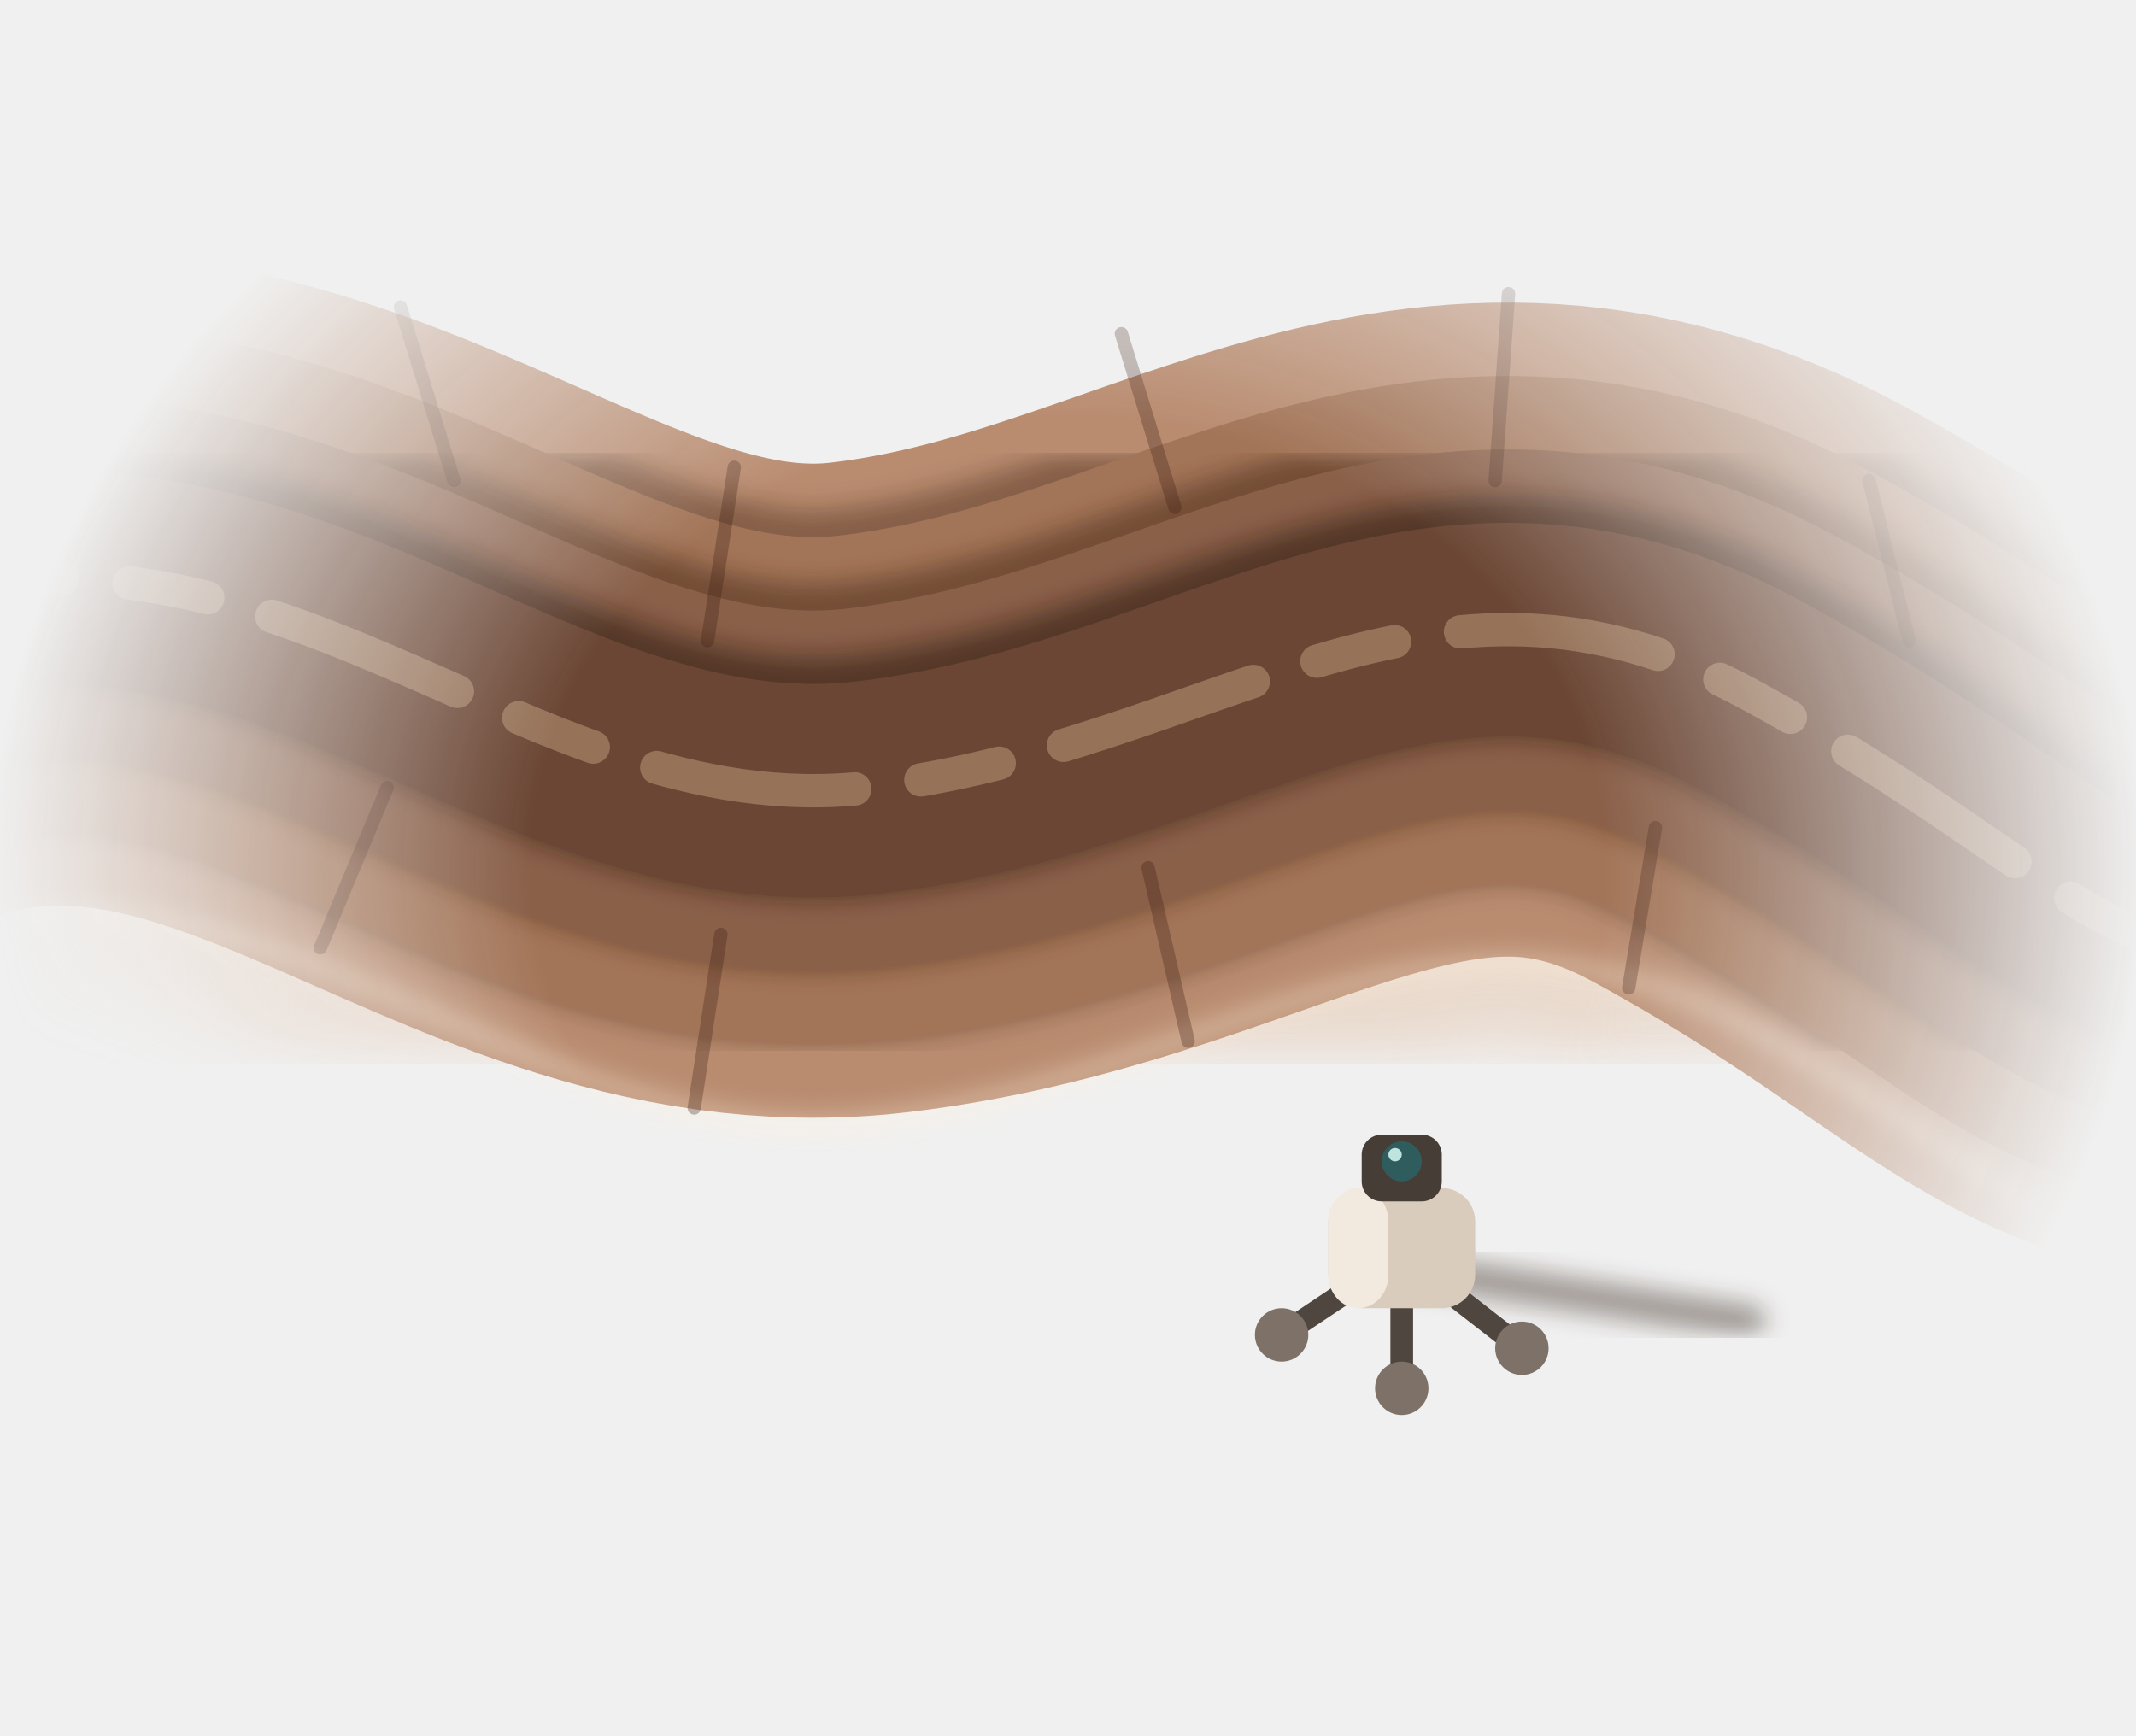
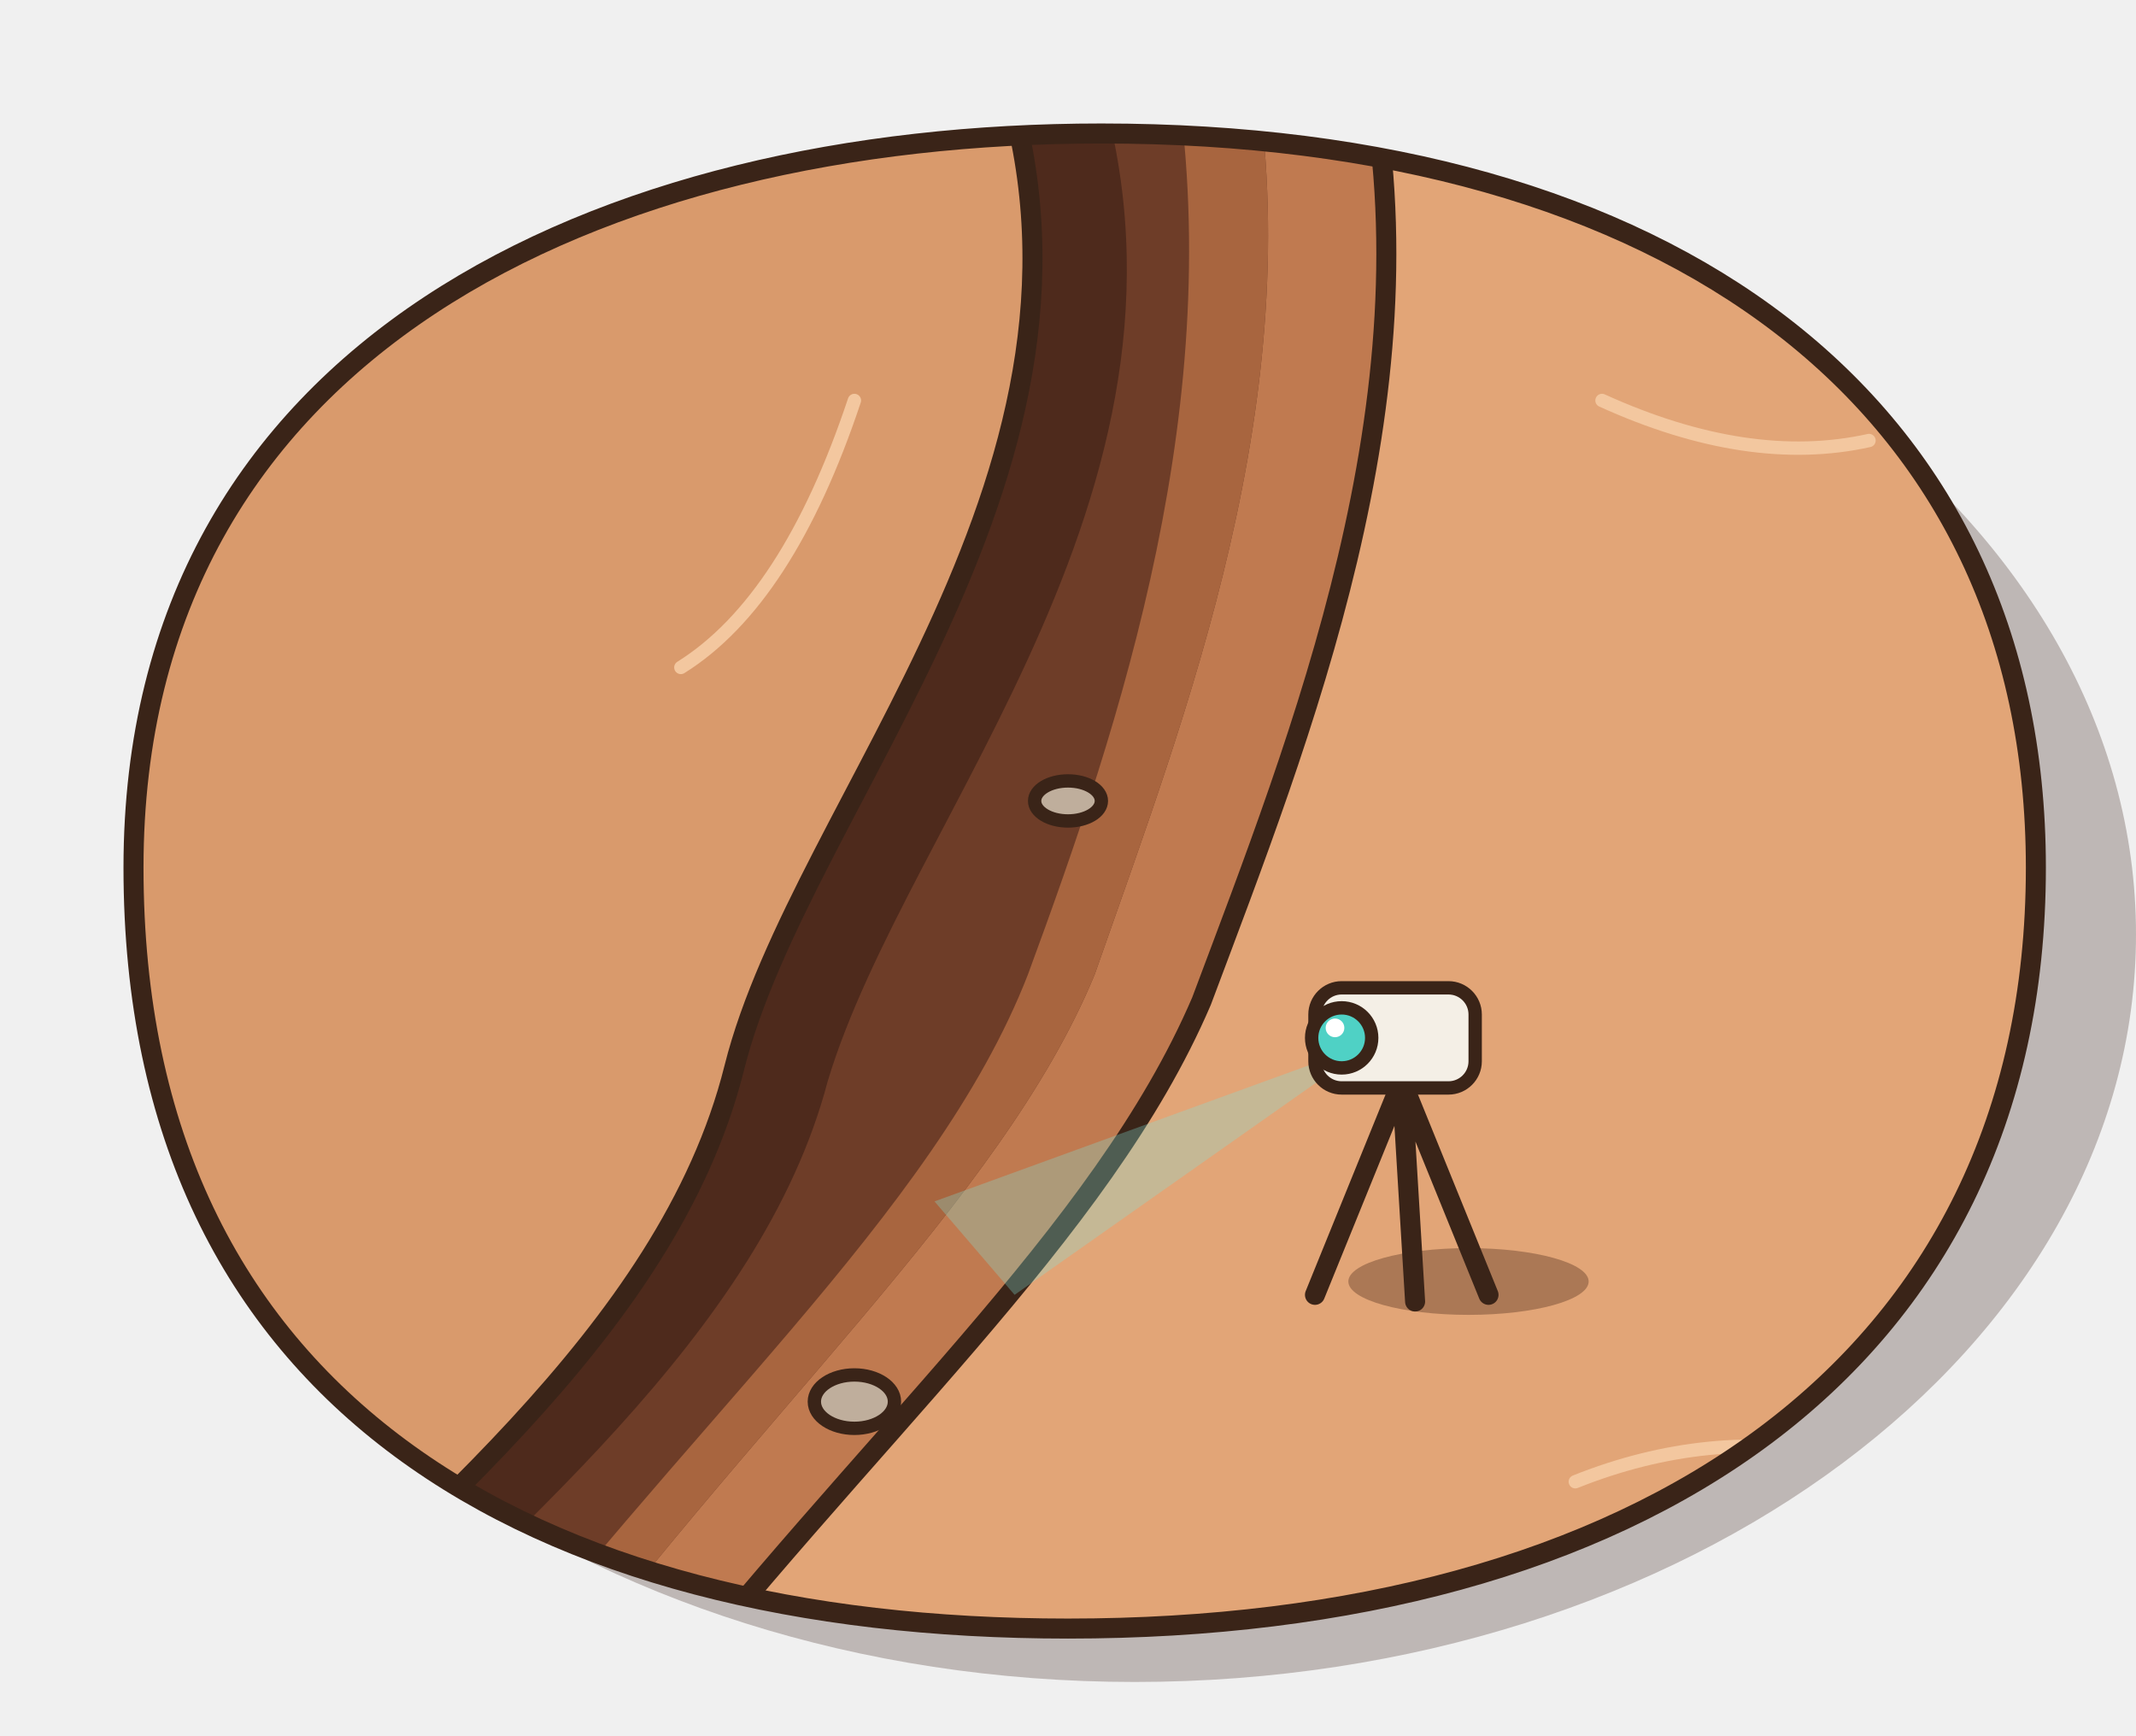
- <svg xmlns="http://www.w3.org/2000/svg" width="320" height="260" viewBox="0 0 320 260">
+ <svg xmlns="http://www.w3.org/2000/svg" width="640" height="520" viewBox="0 0 320 260">
+   <defs />
  <defs>
-     <filter id="blur" x="-30%" y="-30%" width="160%" height="160%">
-       <feGaussianBlur stdDeviation="5" />
-     </filter>
-     <filter id="haze" x="-30%" y="-30%" width="160%" height="160%">
-       <feGaussianBlur stdDeviation="1.8" />
-     </filter>
-     <radialGradient id="fade">
-       <stop offset="0.5" stop-color="#fff" />
-       <stop offset="1" stop-color="#fff" stop-opacity="0" />
-     </radialGradient>
-     <mask id="soft">
-       <ellipse cx="160" cy="130" rx="164" ry="134" fill="url(#fade)" />
-     </mask>
-     <path id="valley" d="M-20 92 C40 70 78 124 130 118 S 214 78 262 104 S 318 150 348 140" />
+     <clipPath id="blob">
+       <path d="M20 130 C20 52 90 20 165 20 C250 20 305 60 305 130 C305 205 245 244 160 244 C80 244 20 210 20 130 Z" />
+     </clipPath>
  </defs>
-   <g mask="url(#soft)" fill="none" stroke-linecap="round">
-     <use href="#valley" stroke="#e0b898" stroke-width="124" opacity="0.4" filter="url(#blur)" />
-     <use href="#valley" stroke="#b98c70" stroke-width="98" />
-     <use href="#valley" stroke="#3a1c10" stroke-width="80" opacity="0.4" filter="url(#haze)" transform="translate(0 -2)" />
-     <use href="#valley" stroke="#a37558" stroke-width="76" />
-     <use href="#valley" stroke="#3a1c10" stroke-width="58" opacity="0.45" filter="url(#haze)" transform="translate(0 -2)" />
-     <use href="#valley" stroke="#8a6049" stroke-width="54" />
-     <use href="#valley" stroke="#2a140b" stroke-width="36" opacity="0.55" filter="url(#haze)" transform="translate(0 -2)" />
-     <use href="#valley" stroke="#6b4634" stroke-width="32" />
-     <use href="#valley" stroke="#a88468" stroke-width="5" stroke-dasharray="30 10 12 10" opacity="0.7" />
-     <use href="#valley" stroke="#fff0dc" stroke-width="2.5" opacity="0.45" transform="translate(0 50)" filter="url(#haze)" />
-     <g stroke="#3a1c10" stroke-width="2" opacity="0.3">
-       <path d="M60 46 l8 26" />
-       <path d="M110 70 l-4 26" />
-       <path d="M168 50 l8 26" />
-       <path d="M226 44 l-2 28" />
-       <path d="M280 72 l6 24" />
-       <path d="M48 142 l10 -24" />
-       <path d="M104 166 l4 -26" />
-       <path d="M178 156 l-6 -26" />
-       <path d="M244 148 l4 -24" />
-     </g>
+   <ellipse cx="170" cy="140" rx="150" ry="112" fill="rgba(40,15,5,0.25)" />
+   <g clip-path="url(#blob)">
+     <rect x="0" y="0" width="320" height="260" fill="#e2a577" />
+     <path d="M0 0 H150 C170 70 120 120 110 160 C100 200 60 230 30 260 H0 Z" fill="#d99a6c" />
+     <path d="M150 10 C170 70 120 120 110 160 C100 200 60 230 30 260 L95 260 C130 215 165 185 180 150 C195 110 215 60 205 10 Z" fill="#6e3d28" />
+     <path d="M205 10 C215 60 195 110 180 150 C165 185 130 215 95 260 L78 260 C113 212 150 180 164 146 C178 106 196 60 188 10 Z" fill="#c07a50" />
+     <path d="M188 10 C196 60 178 106 164 146 C150 180 113 212 78 260 L68 260 C102 214 140 182 154 146 C168 108 184 60 176 10 Z" fill="#a8653f" />
+     <path d="M150 10 C170 70 120 120 110 160 C100 200 60 230 30 260 L46 260 C76 230 114 200 124 162 C136 122 184 72 164 10 Z" fill="#4e2a1c" />
+     <path d="M150 10 C170 70 120 120 110 160 C100 200 60 230 30 260" fill="none" stroke="#3a2418" stroke-width="3" stroke-linecap="round" stroke-linejoin="round" />
+     <path d="M205 10 C215 60 195 110 180 150 C165 185 130 215 95 260" fill="none" stroke="#3a2418" stroke-width="3" stroke-linecap="round" stroke-linejoin="round" />
+     <path d="M128 60 Q118 90 102 100" fill="none" stroke="#f3c79f" stroke-width="2" stroke-linecap="round" stroke-linejoin="round" />
+     <path d="M240 60 Q262 70 280 66 M236 222 Q256 214 276 218" fill="none" stroke="#f3c79f" stroke-width="2" stroke-linecap="round" stroke-linejoin="round" />
+     <ellipse cx="128" cy="210" rx="6" ry="4" fill="#bfae9c" stroke="#3a2418" stroke-width="2" stroke-linejoin="round" stroke-linecap="round" />
+     <ellipse cx="160" cy="120" rx="5" ry="3" fill="#bfae9c" stroke="#3a2418" stroke-width="2" stroke-linejoin="round" stroke-linecap="round" />
  </g>
-   <path d="M210 190 L262 198" stroke="#2a140b" stroke-width="5" stroke-linecap="round" opacity="0.4" filter="url(#haze)" />
-   <g stroke="#4f4640" stroke-width="3.4" stroke-linecap="round">
-     <line x1="210" y1="188" x2="192" y2="200" />
-     <line x1="210" y1="188" x2="228" y2="202" />
-     <line x1="210" y1="188" x2="210" y2="208" />
-   </g>
-   <g fill="#7d7168">
-     <circle cx="192" cy="200" r="4" />
-     <circle cx="228" cy="202" r="4" />
-     <circle cx="210" cy="208" r="4" />
-   </g>
-   <rect x="199" y="178" width="22" height="18" rx="5" fill="#d9ccbc" />
-   <rect x="199" y="178" width="9" height="18" rx="5" fill="#f3eadf" />
-   <rect x="204" y="170" width="12" height="10" rx="3" fill="#463d37" />
-   <circle cx="210" cy="174" r="3" fill="#2f5c5c" />
-   <circle cx="209" cy="173" r="1" fill="#bfe3df" />
+   <path d="M20 130 C20 52 90 20 165 20 C250 20 305 60 305 130 C305 205 245 244 160 244 C80 244 20 210 20 130 Z" fill="none" stroke="#3a2418" stroke-width="3" stroke-linejoin="round" stroke-linecap="round" />
+   <path d="M206 156 L140 180 L152 194 Z" fill="rgba(127,227,218,0.3)" />
+   <ellipse cx="220" cy="192" rx="18" ry="5" fill="rgba(40,15,5,0.3)" />
+   <path d="M197 194 L210 162 L223 194 M210 162 L212 195" fill="none" stroke="#3a2418" stroke-width="3" stroke-linecap="round" stroke-linejoin="round" />
+   <rect x="197" y="148" width="24" height="15" rx="4" fill="#f4efe6" stroke="#3a2418" stroke-width="2" stroke-linejoin="round" stroke-linecap="round" />
+   <circle cx="201" cy="155.5" r="4.5" fill="#4fd1c5" stroke="#3a2418" stroke-width="2" stroke-linejoin="round" stroke-linecap="round" />
+   <circle cx="200" cy="154" r="1.4" fill="#fff" />
</svg>
